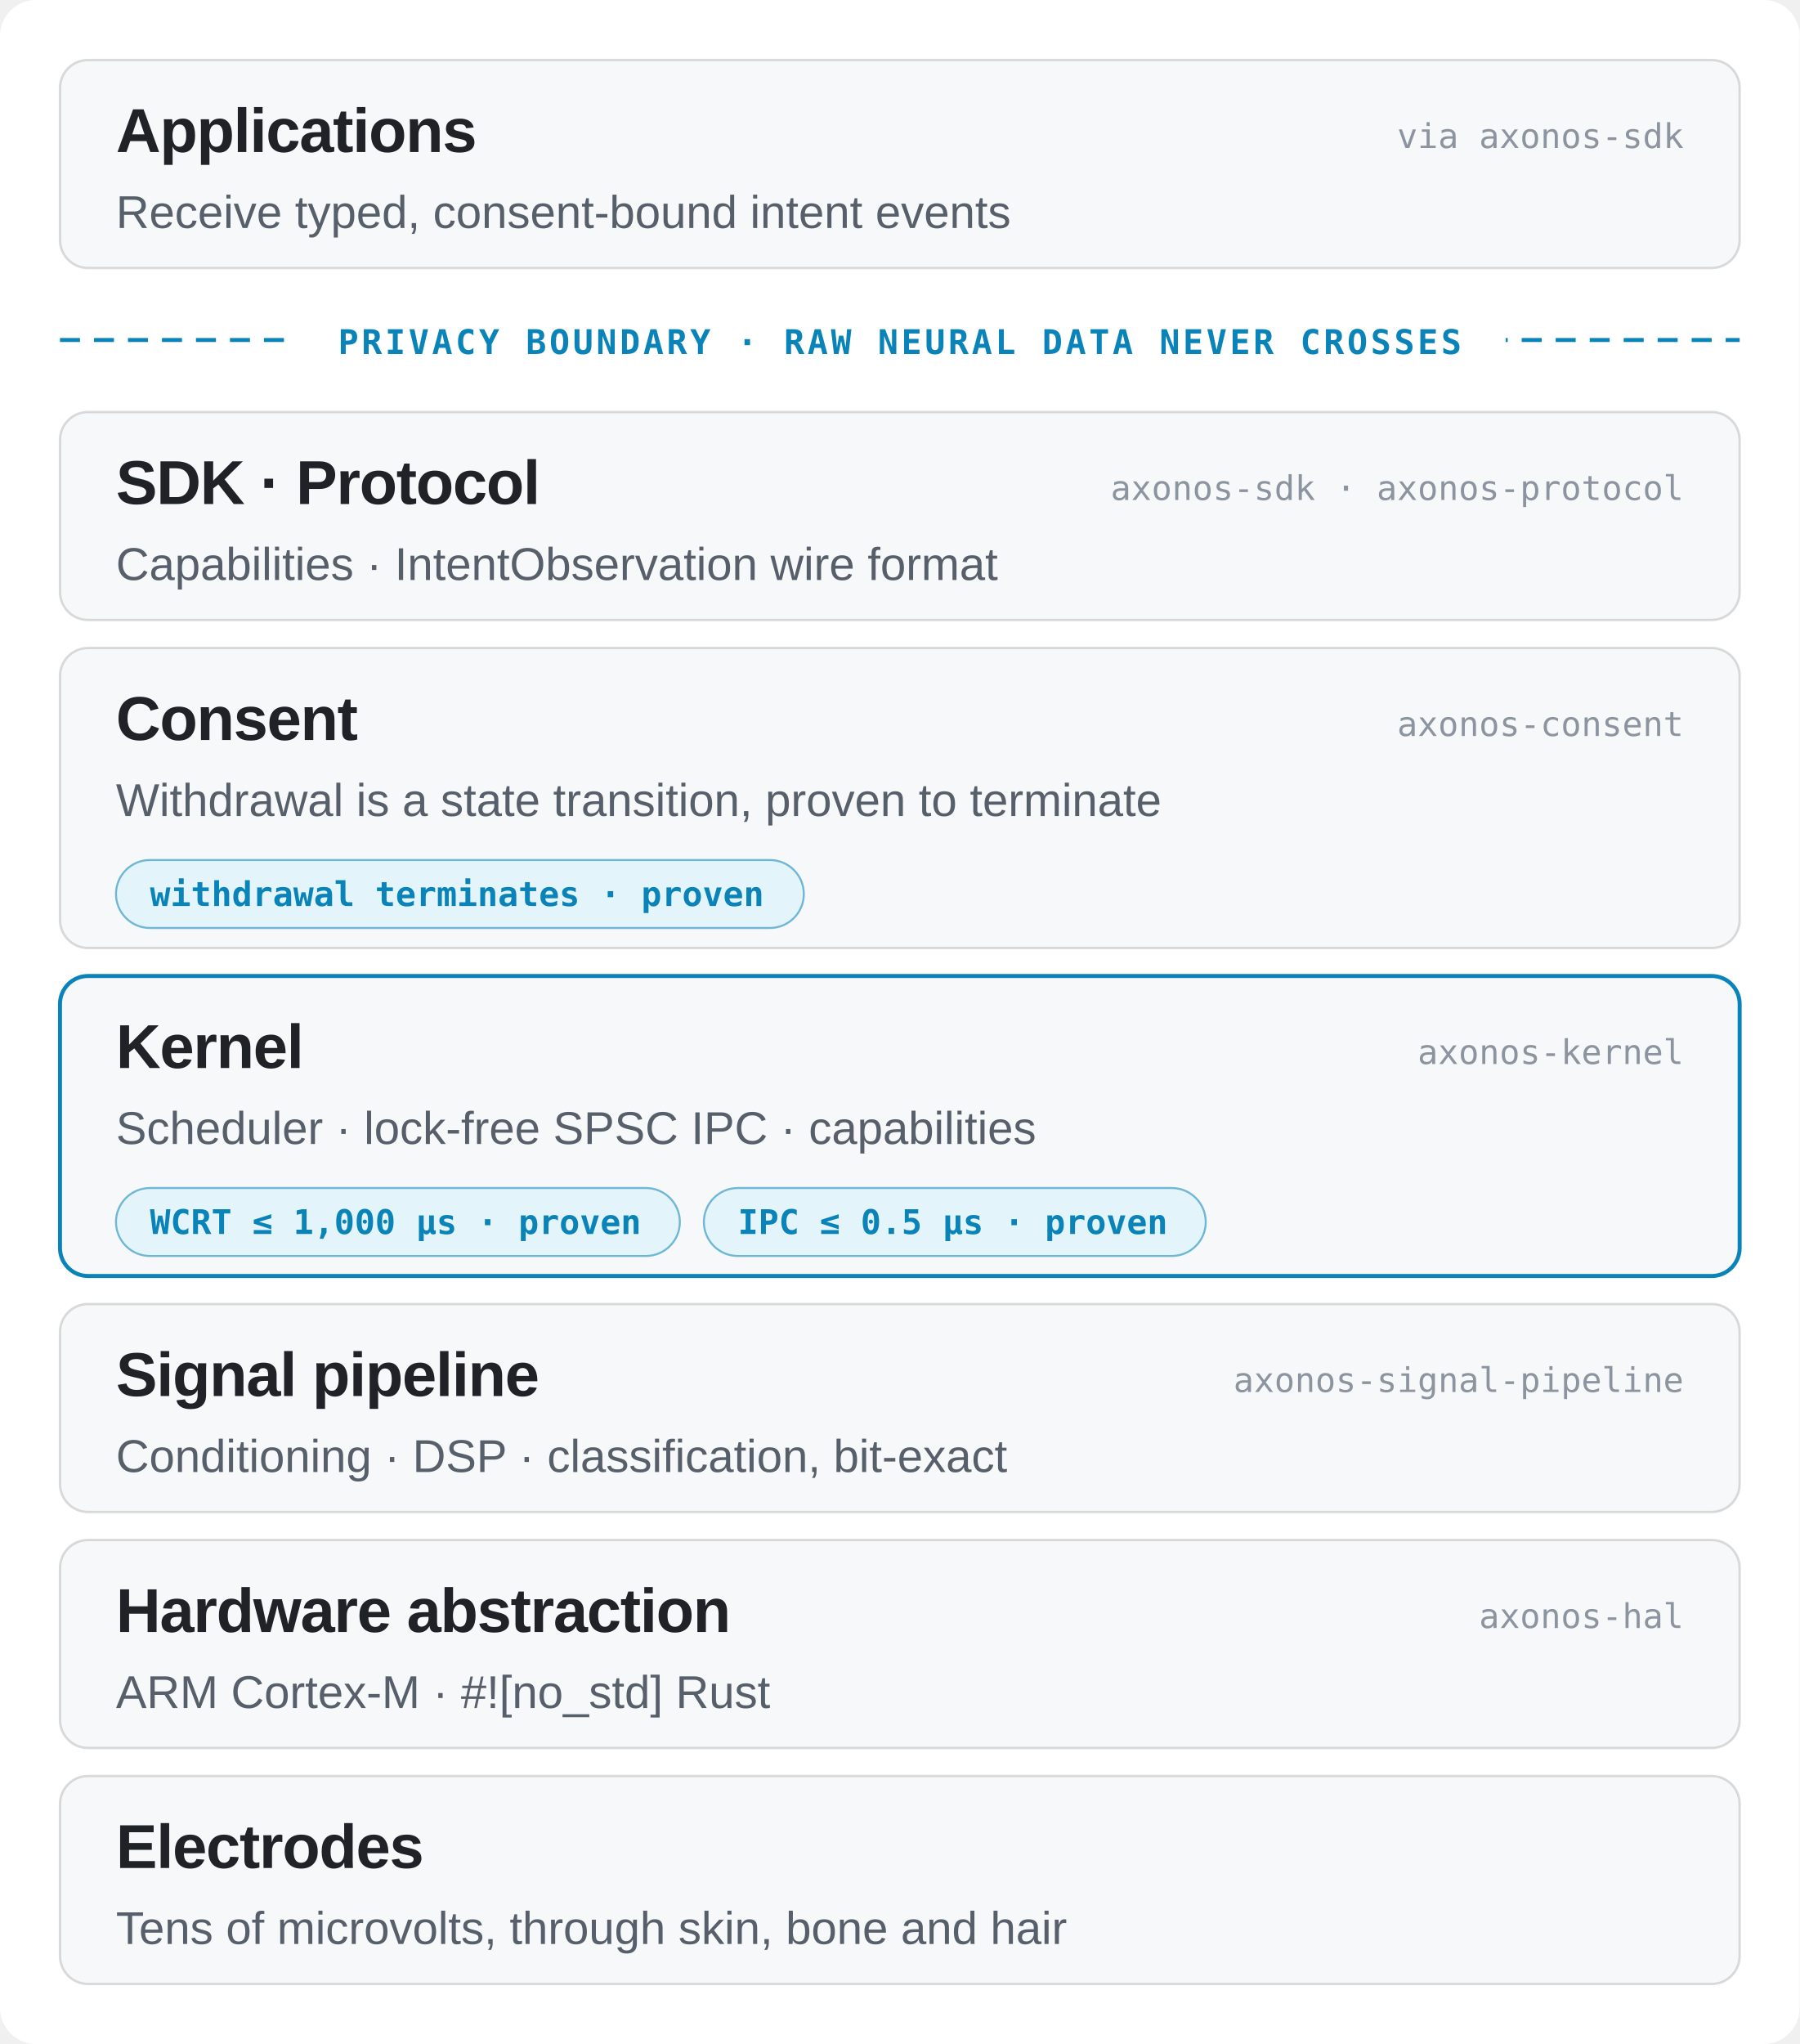
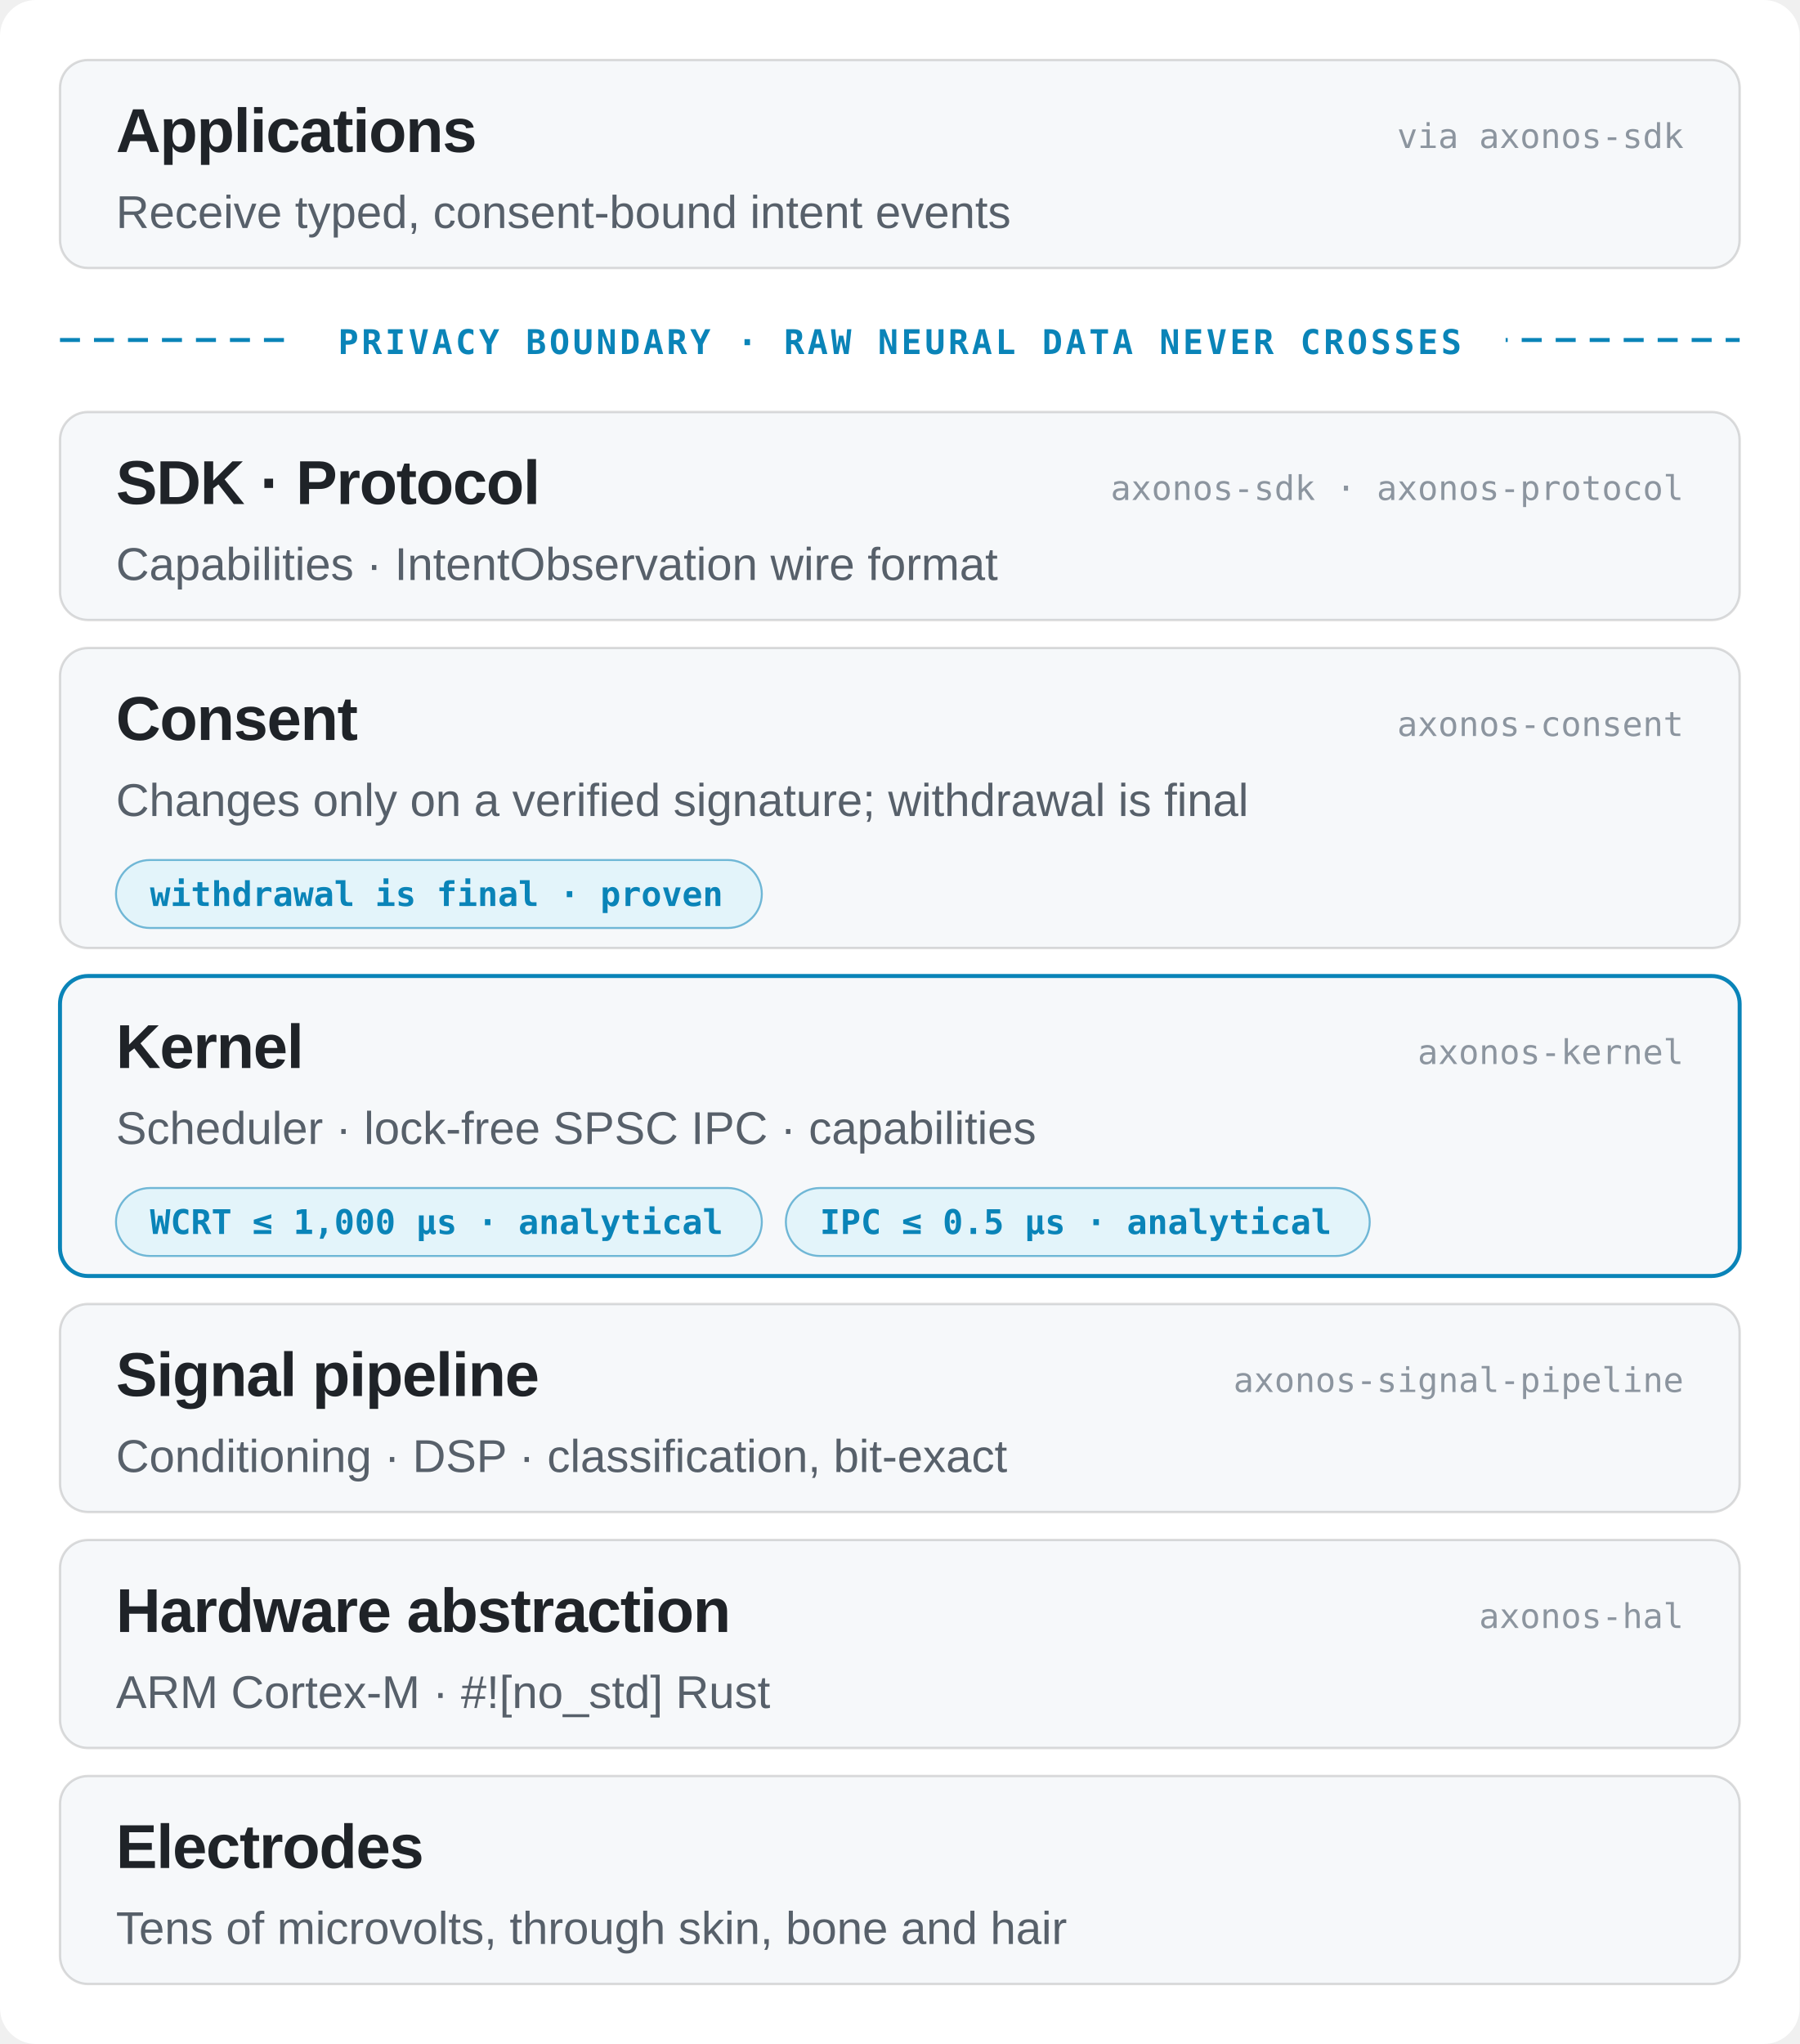
<svg xmlns="http://www.w3.org/2000/svg" viewBox="0 0 900 1022" width="900" height="1022" role="img" aria-label="The AxonOS stack, from electrodes to applications, with a privacy boundary that raw neural data never crosses.">
  <rect width="900" height="1022" rx="18" fill="#ffffff" />
  <rect x="30" y="30" width="840" height="104" rx="14" fill="#f6f8fa" stroke="#000000" stroke-opacity="0.14" stroke-width="1.2" />
  <text x="58" y="76" font-family="-apple-system, BlinkMacSystemFont, 'Segoe UI', 'Helvetica Neue', Arial, sans-serif" font-size="31" font-weight="700" letter-spacing="-0.5" fill="#1f2328">Applications</text>
  <text x="842" y="74" text-anchor="end" font-family="ui-monospace, 'SF Mono', 'JetBrains Mono', Menlo, Consolas, monospace" font-size="17" fill="#8c959f">via axonos-sdk</text>
  <text x="58" y="114" font-family="-apple-system, BlinkMacSystemFont, 'Segoe UI', 'Helvetica Neue', Arial, sans-serif" font-size="23" fill="#57606a">Receive typed, consent-bound intent events</text>
  <line x1="30" y1="170" x2="870" y2="170" stroke="#0a84b8" stroke-width="2" stroke-dasharray="10 7" />
  <rect x="147.0" y="154" width="606" height="32" rx="16" fill="#ffffff" />
  <text x="450.0" y="177" text-anchor="middle" font-family="ui-monospace, 'SF Mono', 'JetBrains Mono', Menlo, Consolas, monospace" font-size="17" font-weight="700" letter-spacing="1.5" fill="#0a84b8">PRIVACY BOUNDARY · RAW NEURAL DATA NEVER CROSSES</text>
  <rect x="30" y="206" width="840" height="104" rx="14" fill="#f6f8fa" stroke="#000000" stroke-opacity="0.14" stroke-width="1.2" />
  <text x="58" y="252" font-family="-apple-system, BlinkMacSystemFont, 'Segoe UI', 'Helvetica Neue', Arial, sans-serif" font-size="31" font-weight="700" letter-spacing="-0.5" fill="#1f2328">SDK · Protocol</text>
  <text x="842" y="250" text-anchor="end" font-family="ui-monospace, 'SF Mono', 'JetBrains Mono', Menlo, Consolas, monospace" font-size="17" fill="#8c959f">axonos-sdk · axonos-protocol</text>
  <text x="58" y="290" font-family="-apple-system, BlinkMacSystemFont, 'Segoe UI', 'Helvetica Neue', Arial, sans-serif" font-size="23" fill="#57606a">Capabilities · IntentObservation wire format</text>
  <rect x="30" y="324" width="840" height="150" rx="14" fill="#f6f8fa" stroke="#000000" stroke-opacity="0.14" stroke-width="1.2" />
  <text x="58" y="370" font-family="-apple-system, BlinkMacSystemFont, 'Segoe UI', 'Helvetica Neue', Arial, sans-serif" font-size="31" font-weight="700" letter-spacing="-0.5" fill="#1f2328">Consent</text>
  <text x="842" y="368" text-anchor="end" font-family="ui-monospace, 'SF Mono', 'JetBrains Mono', Menlo, Consolas, monospace" font-size="17" fill="#8c959f">axonos-consent</text>
-   <text x="58" y="408" font-family="-apple-system, BlinkMacSystemFont, 'Segoe UI', 'Helvetica Neue', Arial, sans-serif" font-size="23" fill="#57606a">Withdrawal is a state transition, proven to terminate</text>
-   <rect x="58" y="430" width="344" height="34" rx="17" fill="#e3f4fa" stroke="#0a84b8" stroke-opacity="0.55" />
-   <text x="75" y="453" font-family="ui-monospace, 'SF Mono', 'JetBrains Mono', Menlo, Consolas, monospace" font-size="17" font-weight="600" fill="#0a84b8">withdrawal terminates · proven</text>
+   <text x="58" y="408" font-family="-apple-system, BlinkMacSystemFont, 'Segoe UI', 'Helvetica Neue', Arial, sans-serif" font-size="23" fill="#57606a">Changes only on a verified signature; withdrawal is final</text>
+   <rect x="58" y="430" width="323" height="34" rx="17" fill="#e3f4fa" stroke="#0a84b8" stroke-opacity="0.55" />
+   <text x="75" y="453" font-family="ui-monospace, 'SF Mono', 'JetBrains Mono', Menlo, Consolas, monospace" font-size="17" font-weight="600" fill="#0a84b8">withdrawal is final · proven</text>
  <rect x="30" y="488" width="840" height="150" rx="14" fill="#f6f8fa" stroke="#0a84b8" stroke-opacity="1" stroke-width="2" />
  <text x="58" y="534" font-family="-apple-system, BlinkMacSystemFont, 'Segoe UI', 'Helvetica Neue', Arial, sans-serif" font-size="31" font-weight="700" letter-spacing="-0.5" fill="#1f2328">Kernel</text>
  <text x="842" y="532" text-anchor="end" font-family="ui-monospace, 'SF Mono', 'JetBrains Mono', Menlo, Consolas, monospace" font-size="17" fill="#8c959f">axonos-kernel</text>
  <text x="58" y="572" font-family="-apple-system, BlinkMacSystemFont, 'Segoe UI', 'Helvetica Neue', Arial, sans-serif" font-size="23" fill="#57606a">Scheduler · lock-free SPSC IPC · capabilities</text>
-   <rect x="58" y="594" width="282" height="34" rx="17" fill="#e3f4fa" stroke="#0a84b8" stroke-opacity="0.55" />
-   <text x="75" y="617" font-family="ui-monospace, 'SF Mono', 'JetBrains Mono', Menlo, Consolas, monospace" font-size="17" font-weight="600" fill="#0a84b8">WCRT ≤ 1,000 µs · proven</text>
-   <rect x="352" y="594" width="251" height="34" rx="17" fill="#e3f4fa" stroke="#0a84b8" stroke-opacity="0.55" />
-   <text x="369" y="617" font-family="ui-monospace, 'SF Mono', 'JetBrains Mono', Menlo, Consolas, monospace" font-size="17" font-weight="600" fill="#0a84b8">IPC ≤ 0.5 µs · proven</text>
+   <rect x="58" y="594" width="323" height="34" rx="17" fill="#e3f4fa" stroke="#0a84b8" stroke-opacity="0.55" />
+   <text x="75" y="617" font-family="ui-monospace, 'SF Mono', 'JetBrains Mono', Menlo, Consolas, monospace" font-size="17" font-weight="600" fill="#0a84b8">WCRT ≤ 1,000 µs · analytical</text>
+   <rect x="393" y="594" width="292" height="34" rx="17" fill="#e3f4fa" stroke="#0a84b8" stroke-opacity="0.55" />
+   <text x="410" y="617" font-family="ui-monospace, 'SF Mono', 'JetBrains Mono', Menlo, Consolas, monospace" font-size="17" font-weight="600" fill="#0a84b8">IPC ≤ 0.5 µs · analytical</text>
  <rect x="30" y="652" width="840" height="104" rx="14" fill="#f6f8fa" stroke="#000000" stroke-opacity="0.14" stroke-width="1.2" />
  <text x="58" y="698" font-family="-apple-system, BlinkMacSystemFont, 'Segoe UI', 'Helvetica Neue', Arial, sans-serif" font-size="31" font-weight="700" letter-spacing="-0.5" fill="#1f2328">Signal pipeline</text>
  <text x="842" y="696" text-anchor="end" font-family="ui-monospace, 'SF Mono', 'JetBrains Mono', Menlo, Consolas, monospace" font-size="17" fill="#8c959f">axonos-signal-pipeline</text>
  <text x="58" y="736" font-family="-apple-system, BlinkMacSystemFont, 'Segoe UI', 'Helvetica Neue', Arial, sans-serif" font-size="23" fill="#57606a">Conditioning · DSP · classification, bit-exact</text>
  <rect x="30" y="770" width="840" height="104" rx="14" fill="#f6f8fa" stroke="#000000" stroke-opacity="0.14" stroke-width="1.2" />
  <text x="58" y="816" font-family="-apple-system, BlinkMacSystemFont, 'Segoe UI', 'Helvetica Neue', Arial, sans-serif" font-size="31" font-weight="700" letter-spacing="-0.5" fill="#1f2328">Hardware abstraction</text>
  <text x="842" y="814" text-anchor="end" font-family="ui-monospace, 'SF Mono', 'JetBrains Mono', Menlo, Consolas, monospace" font-size="17" fill="#8c959f">axonos-hal</text>
  <text x="58" y="854" font-family="-apple-system, BlinkMacSystemFont, 'Segoe UI', 'Helvetica Neue', Arial, sans-serif" font-size="23" fill="#57606a">ARM Cortex-M · #![no_std] Rust</text>
  <rect x="30" y="888" width="840" height="104" rx="14" fill="#f6f8fa" stroke="#000000" stroke-opacity="0.14" stroke-width="1.2" />
  <text x="58" y="934" font-family="-apple-system, BlinkMacSystemFont, 'Segoe UI', 'Helvetica Neue', Arial, sans-serif" font-size="31" font-weight="700" letter-spacing="-0.5" fill="#1f2328">Electrodes</text>
  <text x="58" y="972" font-family="-apple-system, BlinkMacSystemFont, 'Segoe UI', 'Helvetica Neue', Arial, sans-serif" font-size="23" fill="#57606a">Tens of microvolts, through skin, bone and hair</text>
</svg>
